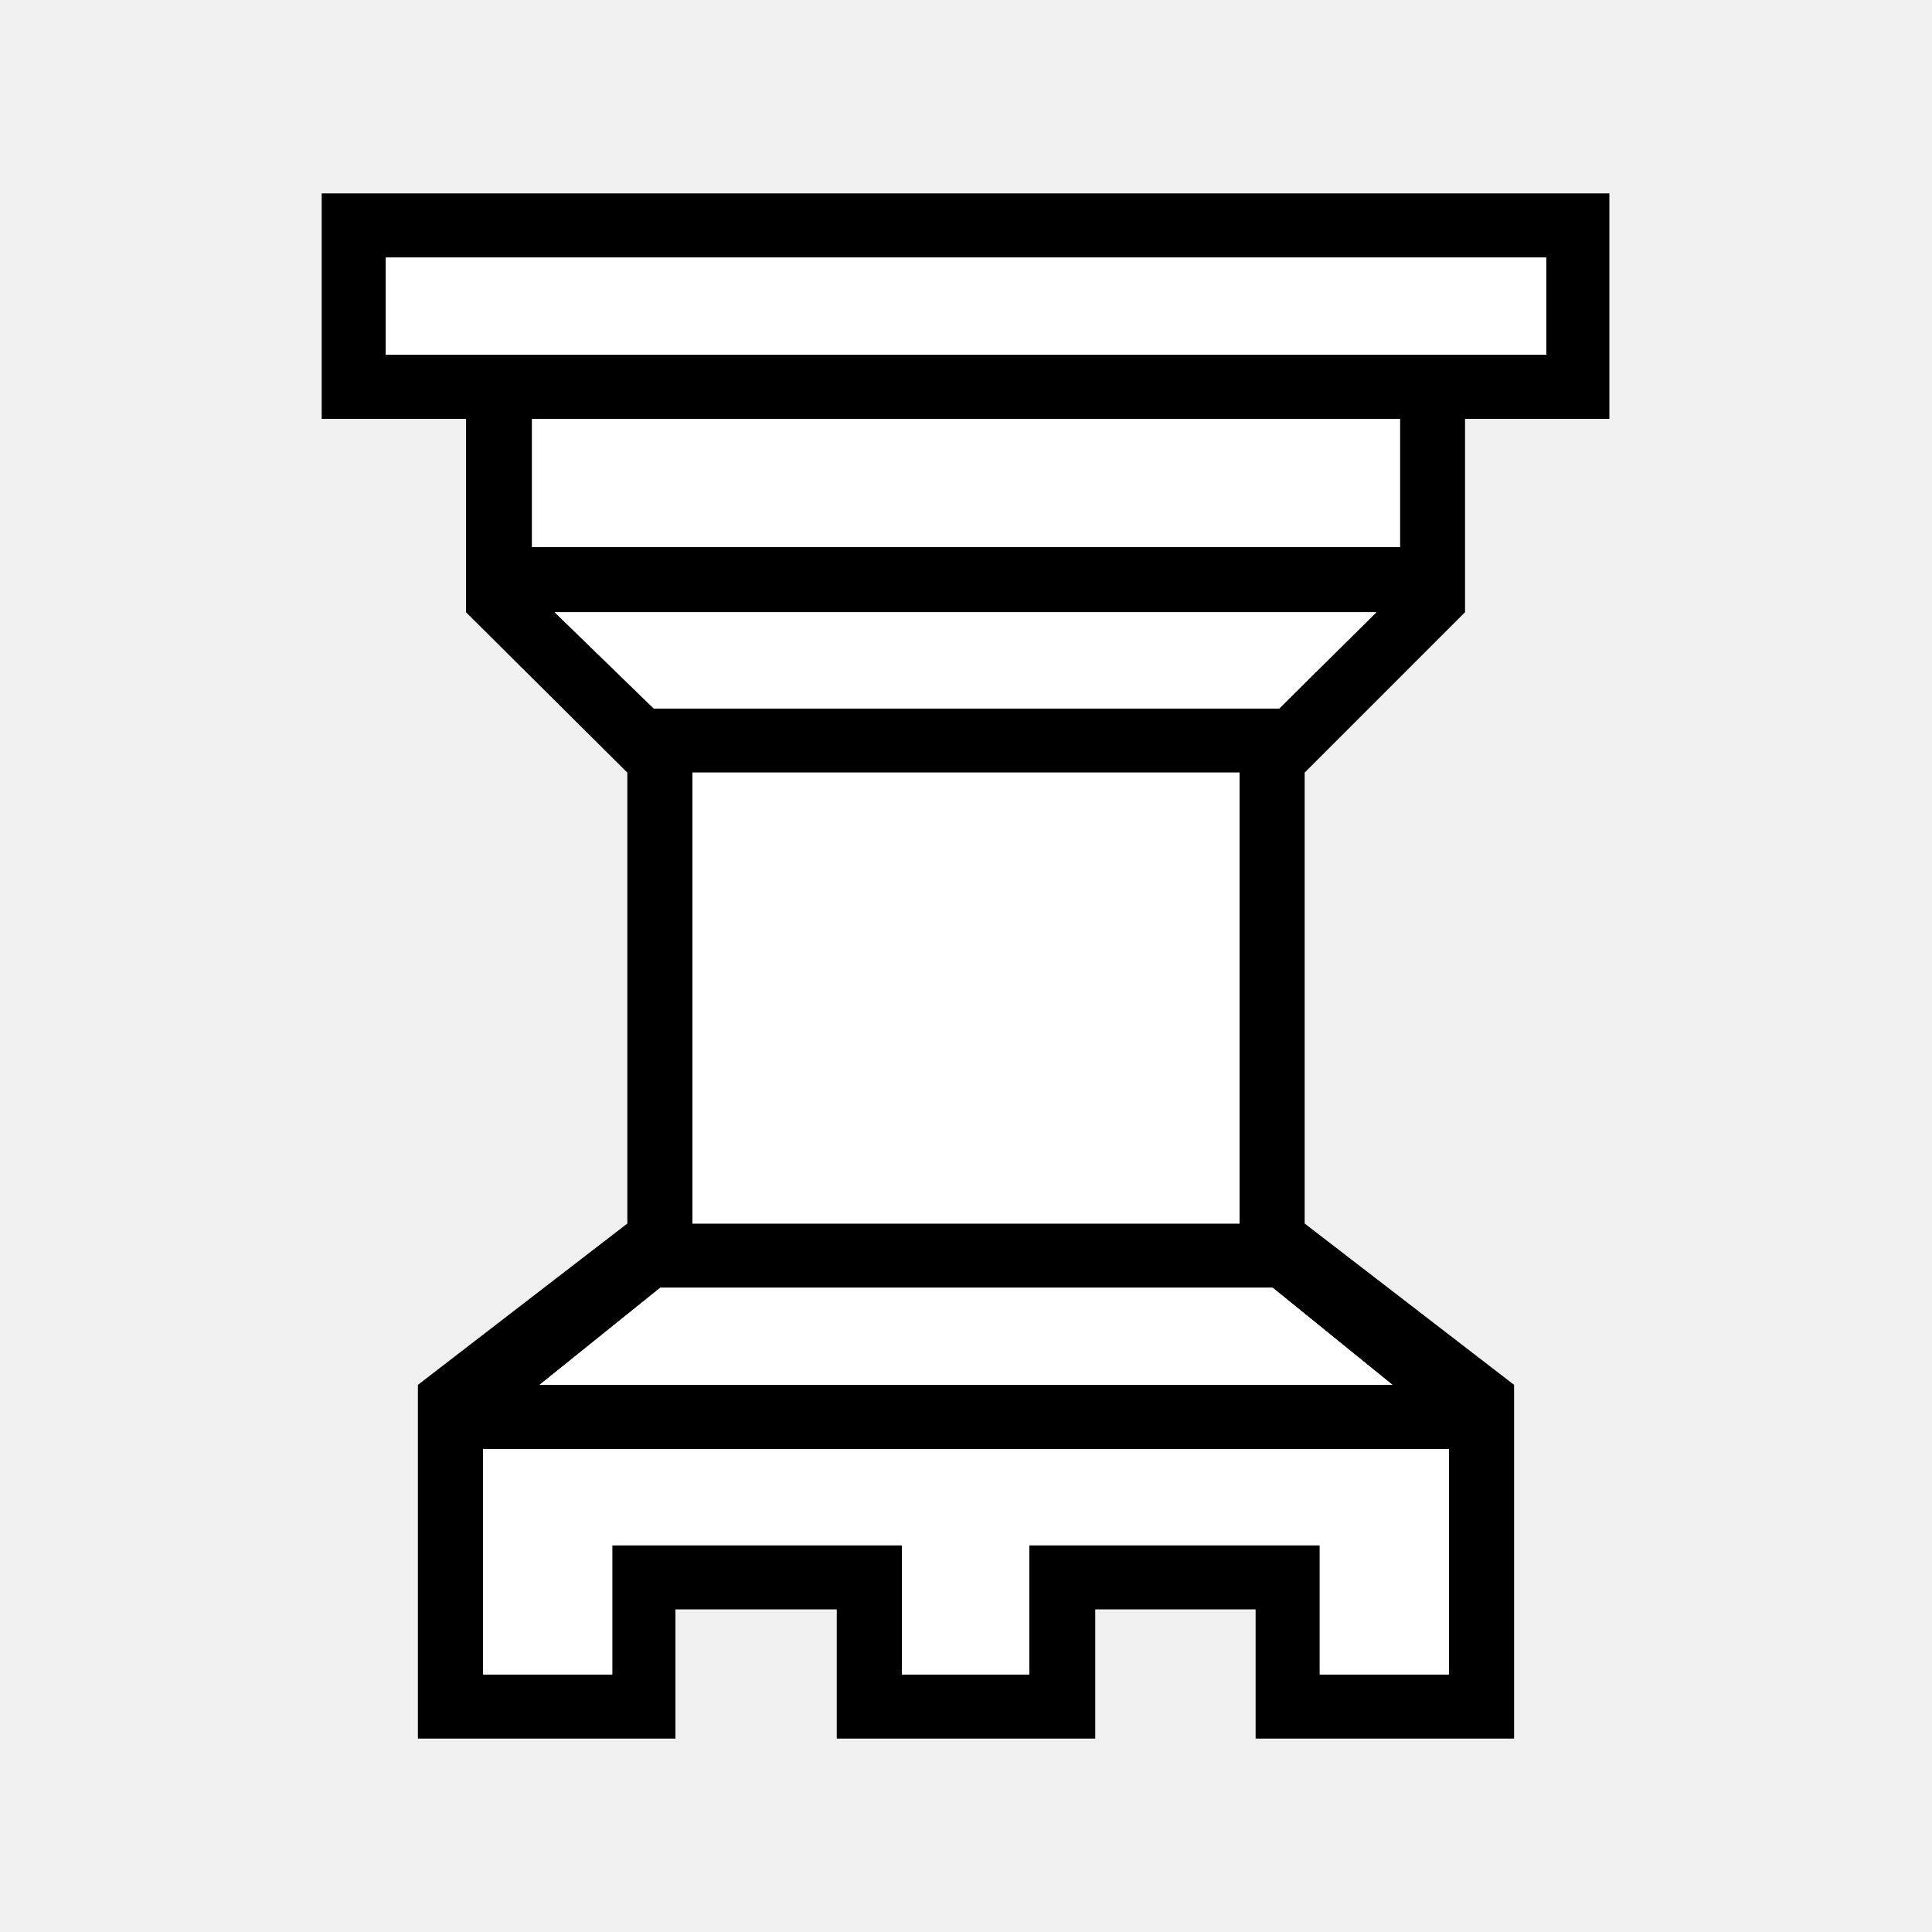
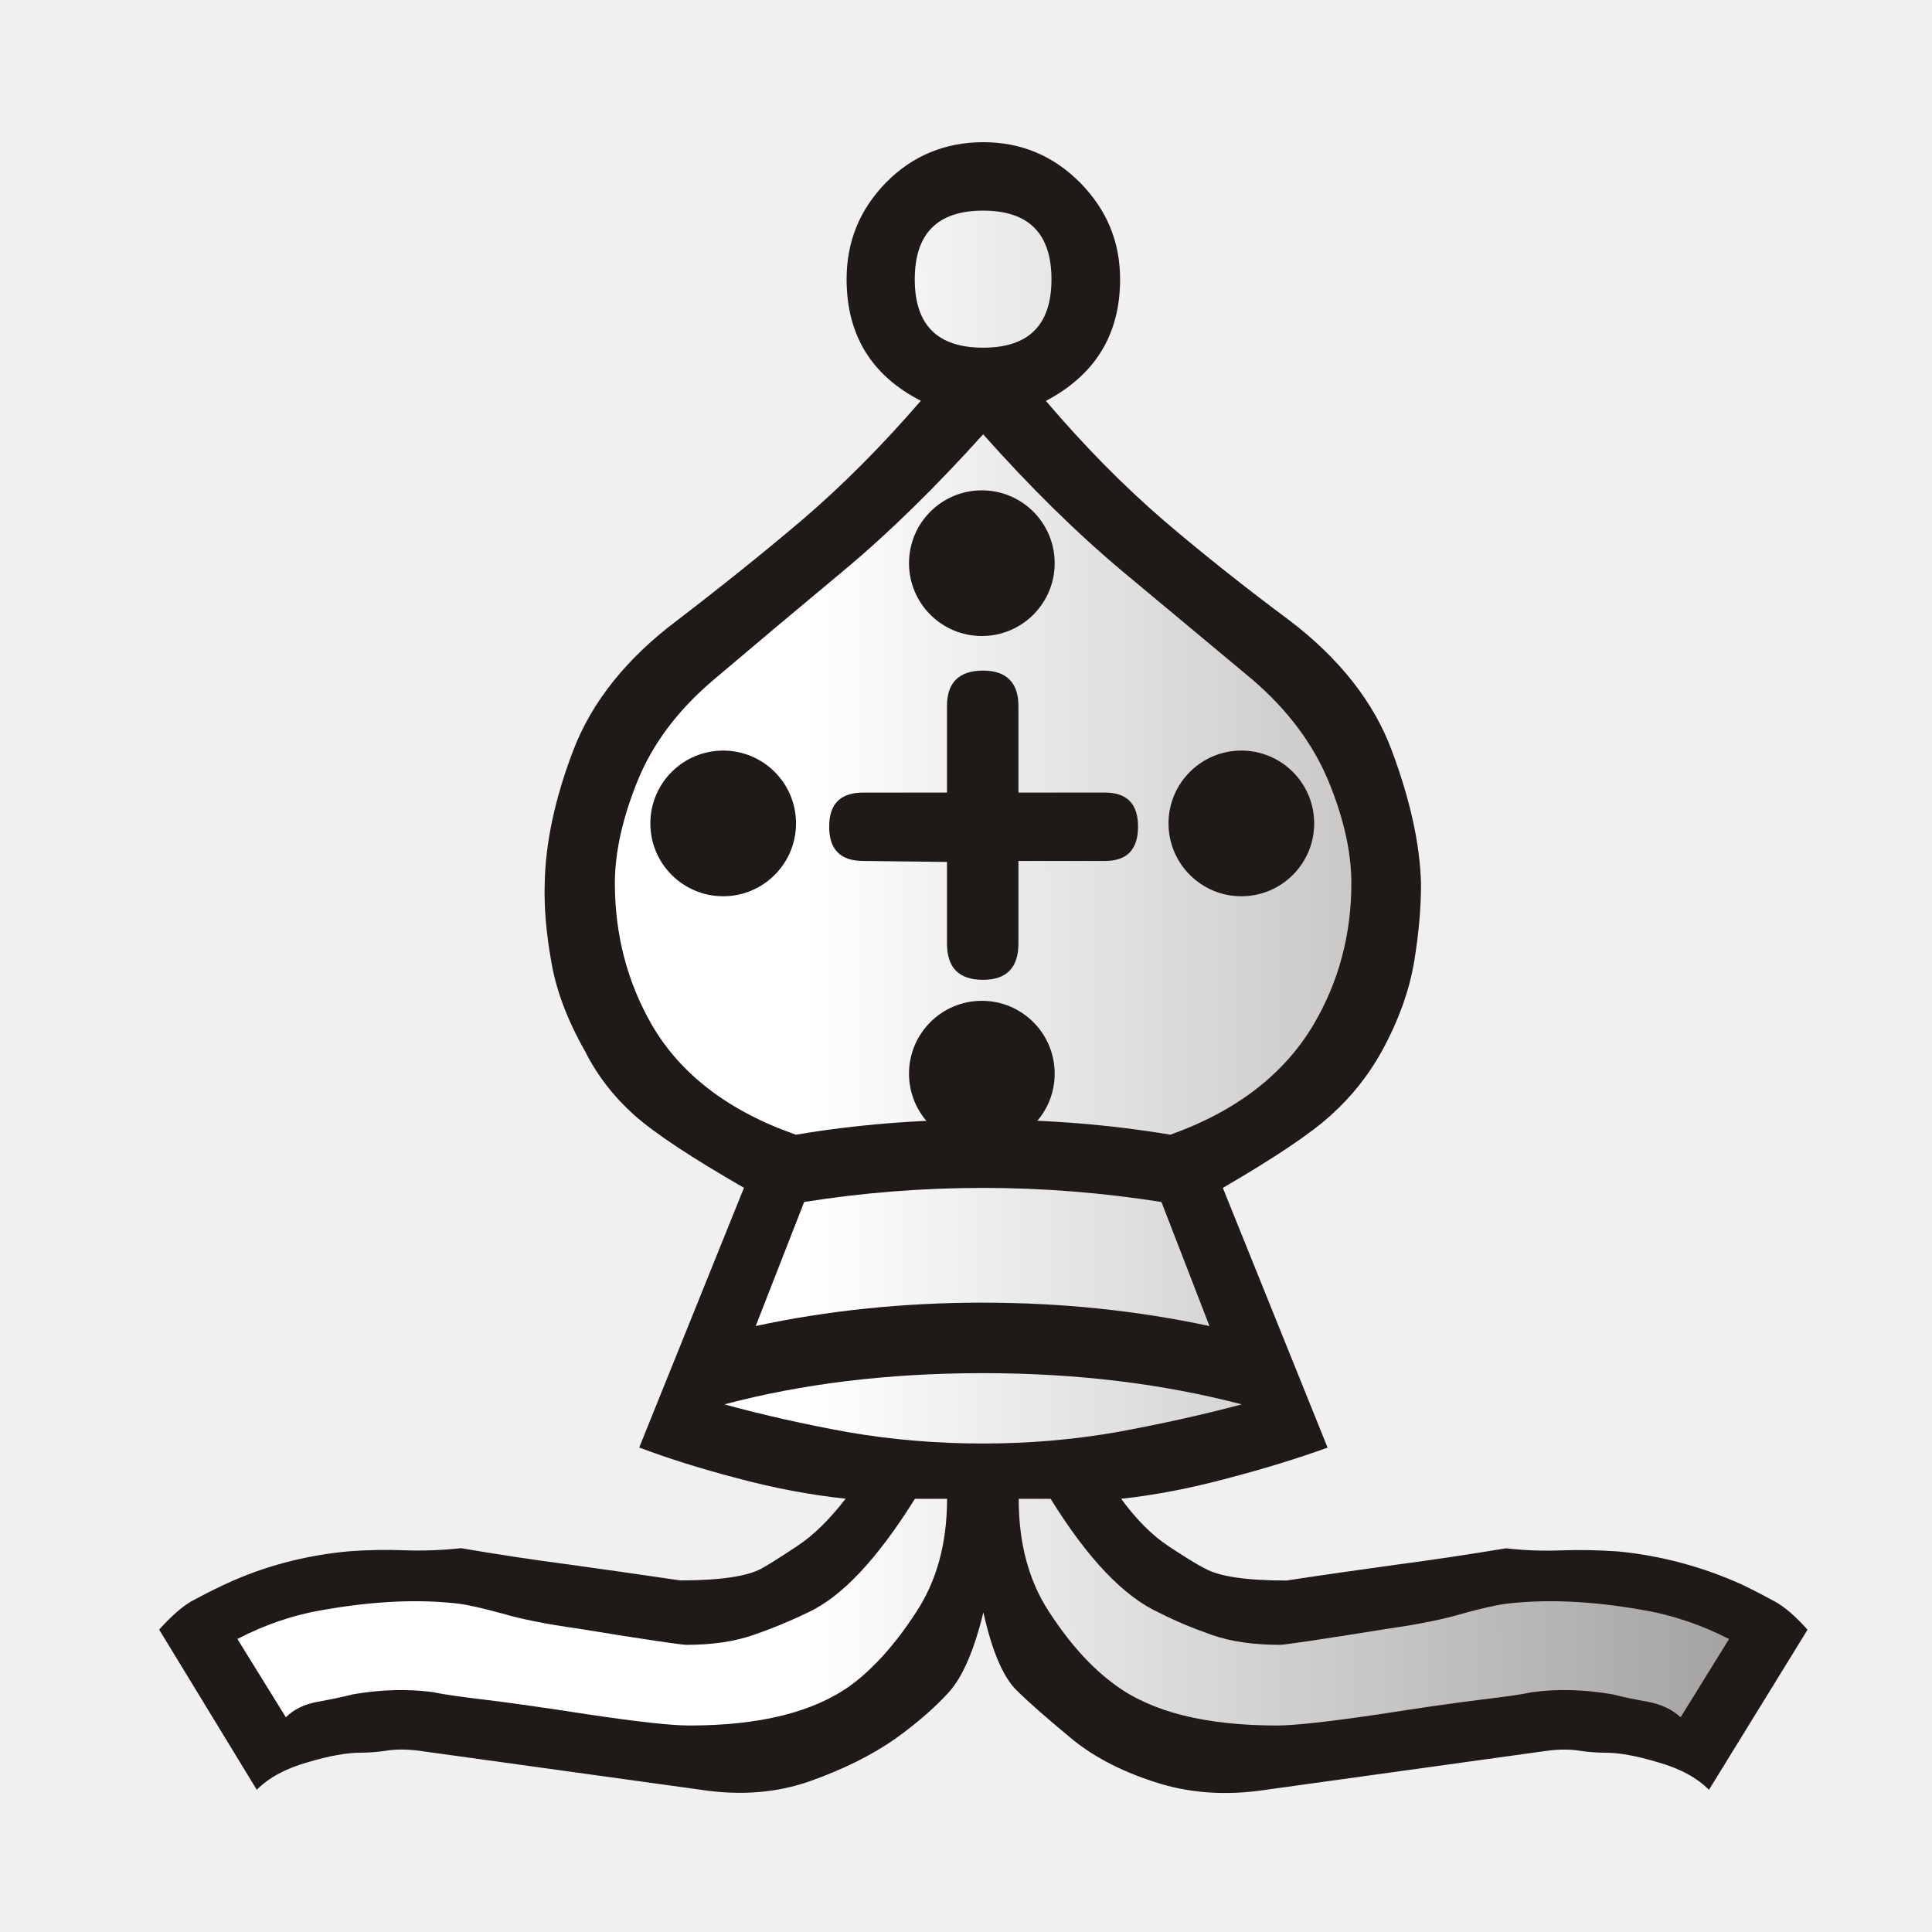
- <svg xmlns="http://www.w3.org/2000/svg" height="100%" width="100%" version="1.1" viewBox="0 0 2048 2048" id="svg18">
-   <defs id="defs22" />
-   <path style="color:#000000;display:block;fill:#000000;fill-rule:nonzero" d="m 1161,1706 h 170 v 137 h 274 V 1468 L 1383,1297 V 819 L 1553,649 V 444 h 153 V 205 H 341 v 239 h 153 v 205 l 171,170 v 478 l -222,171 v 375 h 273 v -137 h 171 v 137 h 274 z M 1639,376 H 409 V 273 H 1639 Z M 1484,580 H 564 V 444 h 920 z m -170,717 H 734 V 819 h 580 z m 222,239 v 239 h -137 v -137 h -308 v 137 H 956 V 1638 H 649 v 137 H 512 V 1536 Z M 1459,649 1356,751 H 693 L 588,649 Z m -110,716 127,103 H 572 l 128,-103 z" display="block" id="path2" />
-   <g id="g12" transform="matrix(1,0,0,-1,0,2048)" style="fill:#ffffff;fill-rule:nonzero">
-     <path style="color:#000000;display:block" d="M 1639,1672 H 409 v 103 h 1230 z" display="block" id="path4" />
-     <path style="color:#000000;display:block" d="M 1484,1468 H 564 v 136 h 920 z" display="block" id="path6" />
-     <path style="color:#000000;display:block" d="M 1314,751 H 734 v 478 h 580 z" display="block" id="path8" />
-     <path style="color:#000000;display:block" d="M 1536,512 V 273 H 1399 V 410 H 1091 V 273 H 956 V 410 H 649 V 273 H 512 v 239 z" display="block" id="path10" />
-   </g>
-   <path style="color:#000000;display:block;fill:#ffffff;fill-rule:nonzero" d="M 1459,649 1356,751 H 693 L 588,649 Z" display="block" id="path14" />
-   <path style="color:#000000;display:block;fill:#ffffff;fill-rule:nonzero" d="m 1349,1365 127,103 H 572 l 128,-103 z" display="block" id="path16" />
+ <svg xmlns="http://www.w3.org/2000/svg" width="177.17" height="177.17" shape-rendering="geometricPrecision" image-rendering="optimizeQuality" fill-rule="evenodd" clip-rule="evenodd" viewBox="0 0 50 50" version="1.1" id="svg17510">
+   <defs id="defs17504">
+     <linearGradient id="0" x1="21.13" y1="37.592" x2="77.64" y2="37.469" gradientUnits="userSpaceOnUse" gradientTransform="matrix(1.05,0,0,1.05,-1.27245,-2.37221)">
+       <stop stop-color="#fff" id="stop17499" />
+       <stop offset="1" stop-color="#fff" stop-opacity="0" id="stop17501" />
+     </linearGradient>
+   </defs>
+   <path d="m 25.447,41.738 c -0.24,0.987 -0.543,1.672 -0.889,2.054 -0.346,0.382 -0.8,0.782 -1.378,1.2 -0.623,0.436 -1.36,0.8 -2.213,1.103 -0.854,0.302 -1.796,0.382 -2.836,0.223 l -7.316,-1.013 c -0.302,-0.036 -0.56,-0.036 -0.8,0 -0.231,0.036 -0.454,0.054 -0.667,0.054 -0.364,0 -0.826,0.08 -1.387,0.249 -0.569,0.16 -1.005,0.4 -1.316,0.711 L 4.119,42.174 c 0.311,-0.346 0.587,-0.587 0.826,-0.729 0.249,-0.133 0.533,-0.285 0.862,-0.436 1.005,-0.471 2.08,-0.756 3.227,-0.862 0.489,-0.036 0.969,-0.044 1.431,-0.026 0.471,0.018 0.96,0 1.467,-0.054 0.933,0.16 1.875,0.302 2.818,0.426 0.951,0.133 1.903,0.267 2.854,0.408 1.041,0 1.743,-0.107 2.111,-0.311 0.195,-0.107 0.498,-0.302 0.916,-0.578 0.418,-0.275 0.836,-0.685 1.254,-1.226 -0.925,-0.098 -1.859,-0.275 -2.818,-0.533 -0.951,-0.249 -1.796,-0.516 -2.524,-0.792 l 2.711,-6.721 c -1.36,-0.782 -2.303,-1.405 -2.844,-1.885 -0.533,-0.48 -0.96,-1.031 -1.272,-1.654 -0.454,-0.8 -0.747,-1.574 -0.872,-2.321 -0.133,-0.747 -0.187,-1.413 -0.169,-2.009 0.018,-1.041 0.257,-2.187 0.738,-3.449 0.48,-1.254 1.378,-2.382 2.693,-3.369 1.093,-0.836 2.169,-1.698 3.21,-2.578 1.041,-0.889 2.072,-1.92 3.093,-3.103 C 22.551,9.716 21.91,8.667 21.91,7.228 c 0,-0.978 0.338,-1.805 1.023,-2.507 0.685,-0.693 1.529,-1.041 2.516,-1.041 0.969,0 1.805,0.346 2.498,1.041 0.693,0.702 1.041,1.529 1.041,2.507 0,1.423 -0.64,2.472 -1.92,3.147 1.005,1.182 2.026,2.213 3.059,3.103 1.031,0.88 2.121,1.743 3.244,2.578 1.298,0.987 2.187,2.121 2.649,3.369 0.471,1.262 0.729,2.409 0.756,3.449 0,0.595 -0.054,1.262 -0.177,2.009 -0.124,0.747 -0.4,1.52 -0.836,2.321 -0.346,0.623 -0.782,1.174 -1.316,1.654 -0.525,0.48 -1.458,1.103 -2.8,1.885 l 2.711,6.721 c -0.764,0.276 -1.626,0.543 -2.578,0.792 -0.96,0.258 -1.876,0.436 -2.765,0.533 0.4,0.543 0.808,0.951 1.226,1.226 0.418,0.276 0.729,0.471 0.943,0.578 0.364,0.205 1.067,0.311 2.111,0.311 0.933,-0.143 1.875,-0.276 2.827,-0.408 0.943,-0.124 1.893,-0.267 2.854,-0.426 0.462,0.054 0.933,0.071 1.413,0.054 0.48,-0.018 0.969,-0.008 1.475,0.026 1.111,0.107 2.187,0.392 3.227,0.862 0.311,0.151 0.595,0.302 0.844,0.436 0.257,0.142 0.533,0.382 0.844,0.729 l -2.551,4.143 c -0.311,-0.311 -0.747,-0.551 -1.316,-0.711 -0.56,-0.169 -1.013,-0.249 -1.36,-0.249 -0.231,0 -0.462,-0.018 -0.693,-0.054 -0.231,-0.036 -0.498,-0.036 -0.792,0 l -7.299,1.013 c -1.041,0.16 -2.009,0.089 -2.898,-0.205 -0.898,-0.293 -1.636,-0.685 -2.205,-1.174 -0.569,-0.471 -1.031,-0.872 -1.369,-1.209 -0.338,-0.338 -0.623,-1.005 -0.844,-1.992" id="path17506" style="fill:#1f1a17;stroke-width:1.05" />
+   <path d="m 26.364,38.788 c 0,1.147 0.257,2.125 0.791,2.934 0.525,0.808 1.093,1.441 1.707,1.885 0.951,0.702 2.347,1.049 4.187,1.049 0.454,0 1.343,-0.098 2.659,-0.293 1.076,-0.169 1.947,-0.293 2.605,-0.374 0.658,-0.08 1.103,-0.142 1.333,-0.195 0.658,-0.089 1.351,-0.071 2.08,0.054 0.275,0.071 0.587,0.133 0.924,0.195 0.338,0.062 0.623,0.195 0.844,0.4 l 1.254,-2.026 c -0.711,-0.364 -1.467,-0.623 -2.267,-0.756 -1.316,-0.231 -2.472,-0.276 -3.467,-0.16 -0.293,0.036 -0.675,0.124 -1.156,0.257 -0.48,0.143 -1.12,0.276 -1.938,0.392 -1.76,0.285 -2.685,0.418 -2.792,0.418 -0.676,0 -1.262,-0.08 -1.769,-0.258 -0.507,-0.177 -0.951,-0.364 -1.351,-0.569 -0.925,-0.418 -1.859,-1.405 -2.818,-2.952 H 26.363 m -1.849,0 h -0.836 c -0.978,1.565 -1.903,2.551 -2.792,2.952 -0.418,0.205 -0.872,0.392 -1.378,0.569 -0.507,0.177 -1.085,0.258 -1.743,0.258 -0.125,0 -1.049,-0.133 -2.792,-0.418 -0.826,-0.116 -1.493,-0.249 -1.974,-0.392 -0.489,-0.133 -0.872,-0.223 -1.147,-0.257 -0.995,-0.116 -2.142,-0.071 -3.467,0.16 -0.8,0.133 -1.547,0.392 -2.241,0.756 l 1.254,2.026 c 0.205,-0.205 0.48,-0.338 0.818,-0.4 0.338,-0.062 0.649,-0.124 0.924,-0.195 0.729,-0.125 1.423,-0.143 2.08,-0.054 0.231,0.054 0.675,0.116 1.333,0.195 0.658,0.08 1.538,0.205 2.631,0.374 1.298,0.195 2.187,0.293 2.659,0.293 1.823,0 3.218,-0.346 4.187,-1.049 0.595,-0.444 1.156,-1.076 1.68,-1.885 0.533,-0.808 0.8,-1.787 0.8,-2.934 m 0.933,-9.814 c 1.68,0 3.298,0.133 4.845,0.392 1.698,-0.605 2.934,-1.556 3.698,-2.836 0.658,-1.111 0.987,-2.338 0.987,-3.672 0,-0.8 -0.195,-1.68 -0.595,-2.649 -0.4,-0.96 -1.049,-1.831 -1.956,-2.613 -1.023,-0.854 -2.142,-1.787 -3.36,-2.8 -1.209,-1.013 -2.418,-2.205 -3.618,-3.556 -1.218,1.351 -2.427,2.543 -3.645,3.556 -1.218,1.013 -2.329,1.947 -3.334,2.8 -0.925,0.782 -1.574,1.654 -1.965,2.613 -0.391,0.969 -0.587,1.849 -0.587,2.649 0,1.333 0.32,2.56 0.96,3.672 0.747,1.28 1.992,2.231 3.725,2.836 1.529,-0.258 3.147,-0.392 4.845,-0.392 m 0,4.739 c 2.036,0 3.983,0.205 5.858,0.605 L 30.058,31.107 c -1.529,-0.24 -3.067,-0.364 -4.614,-0.364 -1.582,0 -3.129,0.125 -4.632,0.364 l -1.254,3.21 c 1.859,-0.4 3.823,-0.605 5.885,-0.605 m 0,-24.714 c 1.182,0 1.769,-0.587 1.769,-1.769 0,-1.182 -0.587,-1.778 -1.769,-1.778 -1.182,0 -1.769,0.595 -1.769,1.778 0,1.182 0.587,1.769 1.769,1.769 m 0,28.36 c 1.182,0 2.329,-0.098 3.449,-0.293 1.12,-0.205 2.205,-0.444 3.244,-0.72 -2.036,-0.533 -4.267,-0.808 -6.694,-0.808 -2.462,0 -4.694,0.276 -6.694,0.808 1.005,0.276 2.072,0.516 3.2,0.72 1.129,0.195 2.293,0.293 3.493,0.293 m -0.933,-15.051 -2.169,-0.026 c -0.587,0 -0.88,-0.293 -0.88,-0.889 0,-0.587 0.293,-0.88 0.88,-0.88 h 2.169 v -2.241 c 0,-0.605 0.311,-0.916 0.933,-0.916 0.605,0 0.916,0.311 0.916,0.916 v 2.241 h 2.241 c 0.569,0 0.854,0.293 0.854,0.88 0,0.595 -0.285,0.889 -0.854,0.889 h -2.241 v 2.134 c 0,0.631 -0.311,0.943 -0.916,0.943 -0.623,0 -0.933,-0.311 -0.933,-0.943 v -2.111" id="path17508" style="fill:url(#0);stroke-width:1.05" />
+   <circle style="opacity:1;fill:#1f1a17;fill-opacity:1;fill-rule:nonzero;stroke:none;stroke-width:1.469;stroke-linecap:round;stroke-linejoin:round;stroke-miterlimit:4;stroke-dasharray:none;stroke-opacity:1;paint-order:normal" id="path12545" cx="18.716" cy="21.31" r="1.885" />
+   <circle r="1.885" cy="21.31" cx="32.126" id="circle12547" style="opacity:1;fill:#1f1a17;fill-opacity:1;fill-rule:nonzero;stroke:none;stroke-width:1.469;stroke-linecap:round;stroke-linejoin:round;stroke-miterlimit:4;stroke-dasharray:none;stroke-opacity:1;paint-order:normal" />
+   <circle style="opacity:1;fill:#1f1a17;fill-opacity:1;fill-rule:nonzero;stroke:none;stroke-width:1.469;stroke-linecap:round;stroke-linejoin:round;stroke-miterlimit:4;stroke-dasharray:none;stroke-opacity:1;paint-order:normal" id="circle12549" cx="25.41" cy="14.575" r="1.885" />
+   <circle r="1.885" cy="27.786" cx="25.41" id="circle12551" style="opacity:1;fill:#1f1a17;fill-opacity:1;fill-rule:nonzero;stroke:none;stroke-width:1.469;stroke-linecap:round;stroke-linejoin:round;stroke-miterlimit:4;stroke-dasharray:none;stroke-opacity:1;paint-order:normal" />
</svg>
